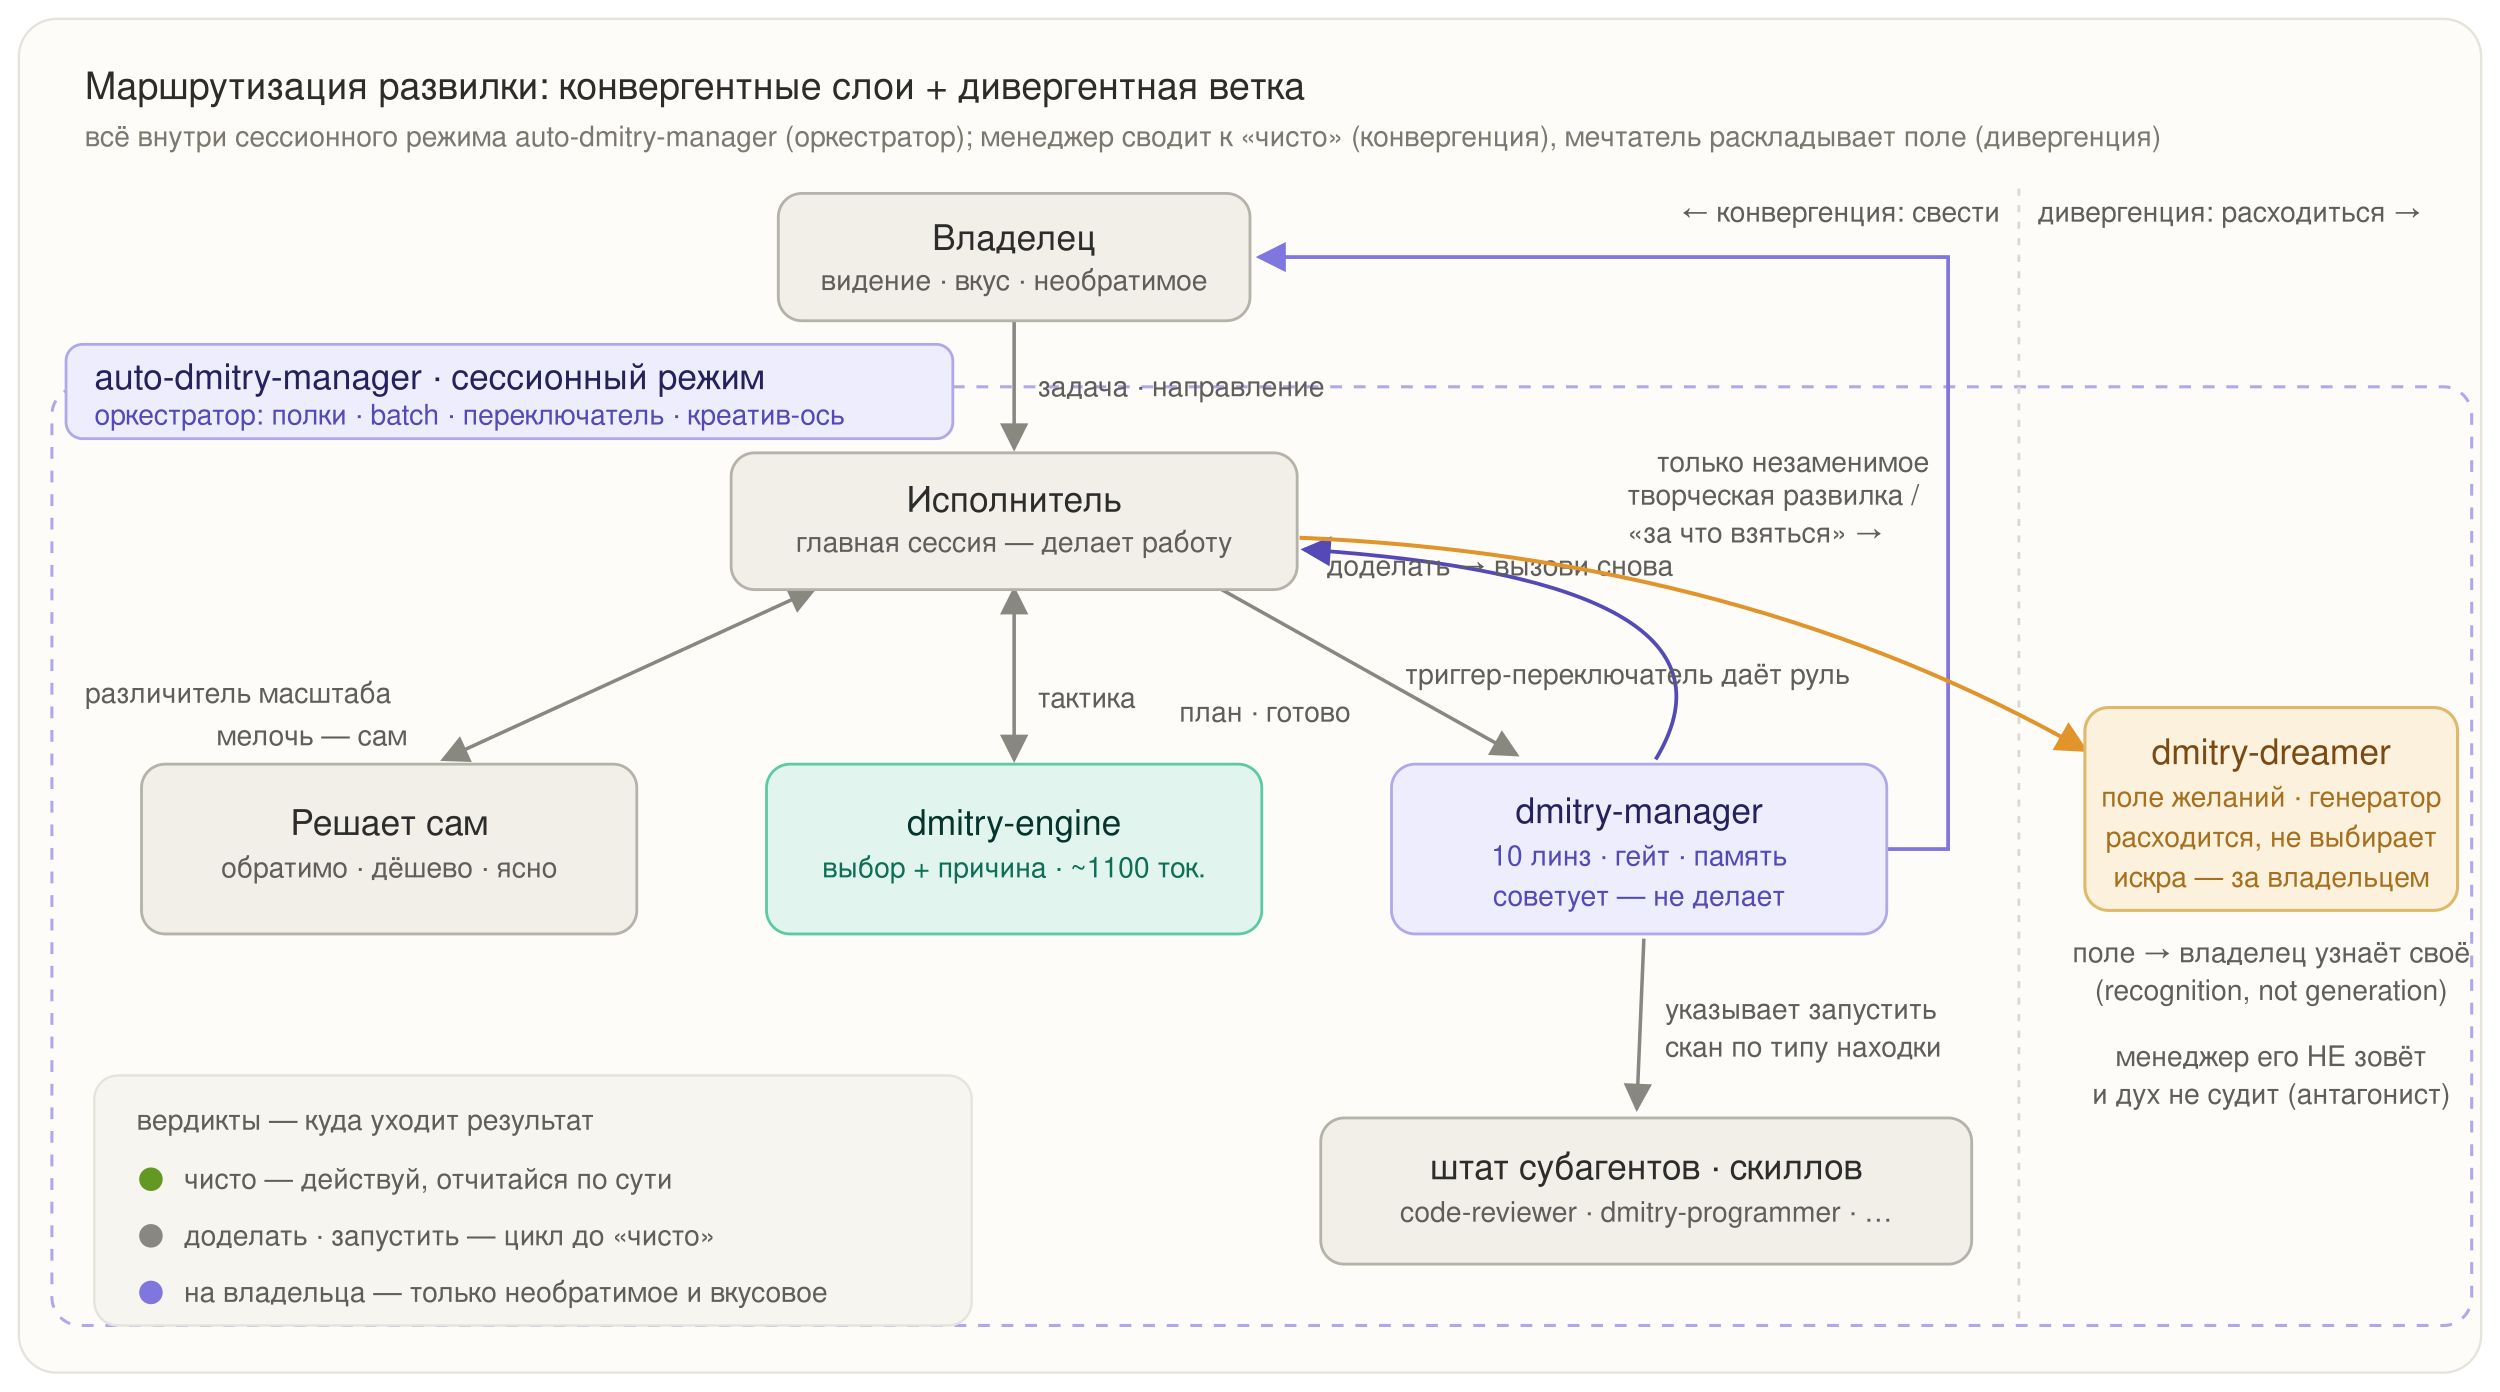
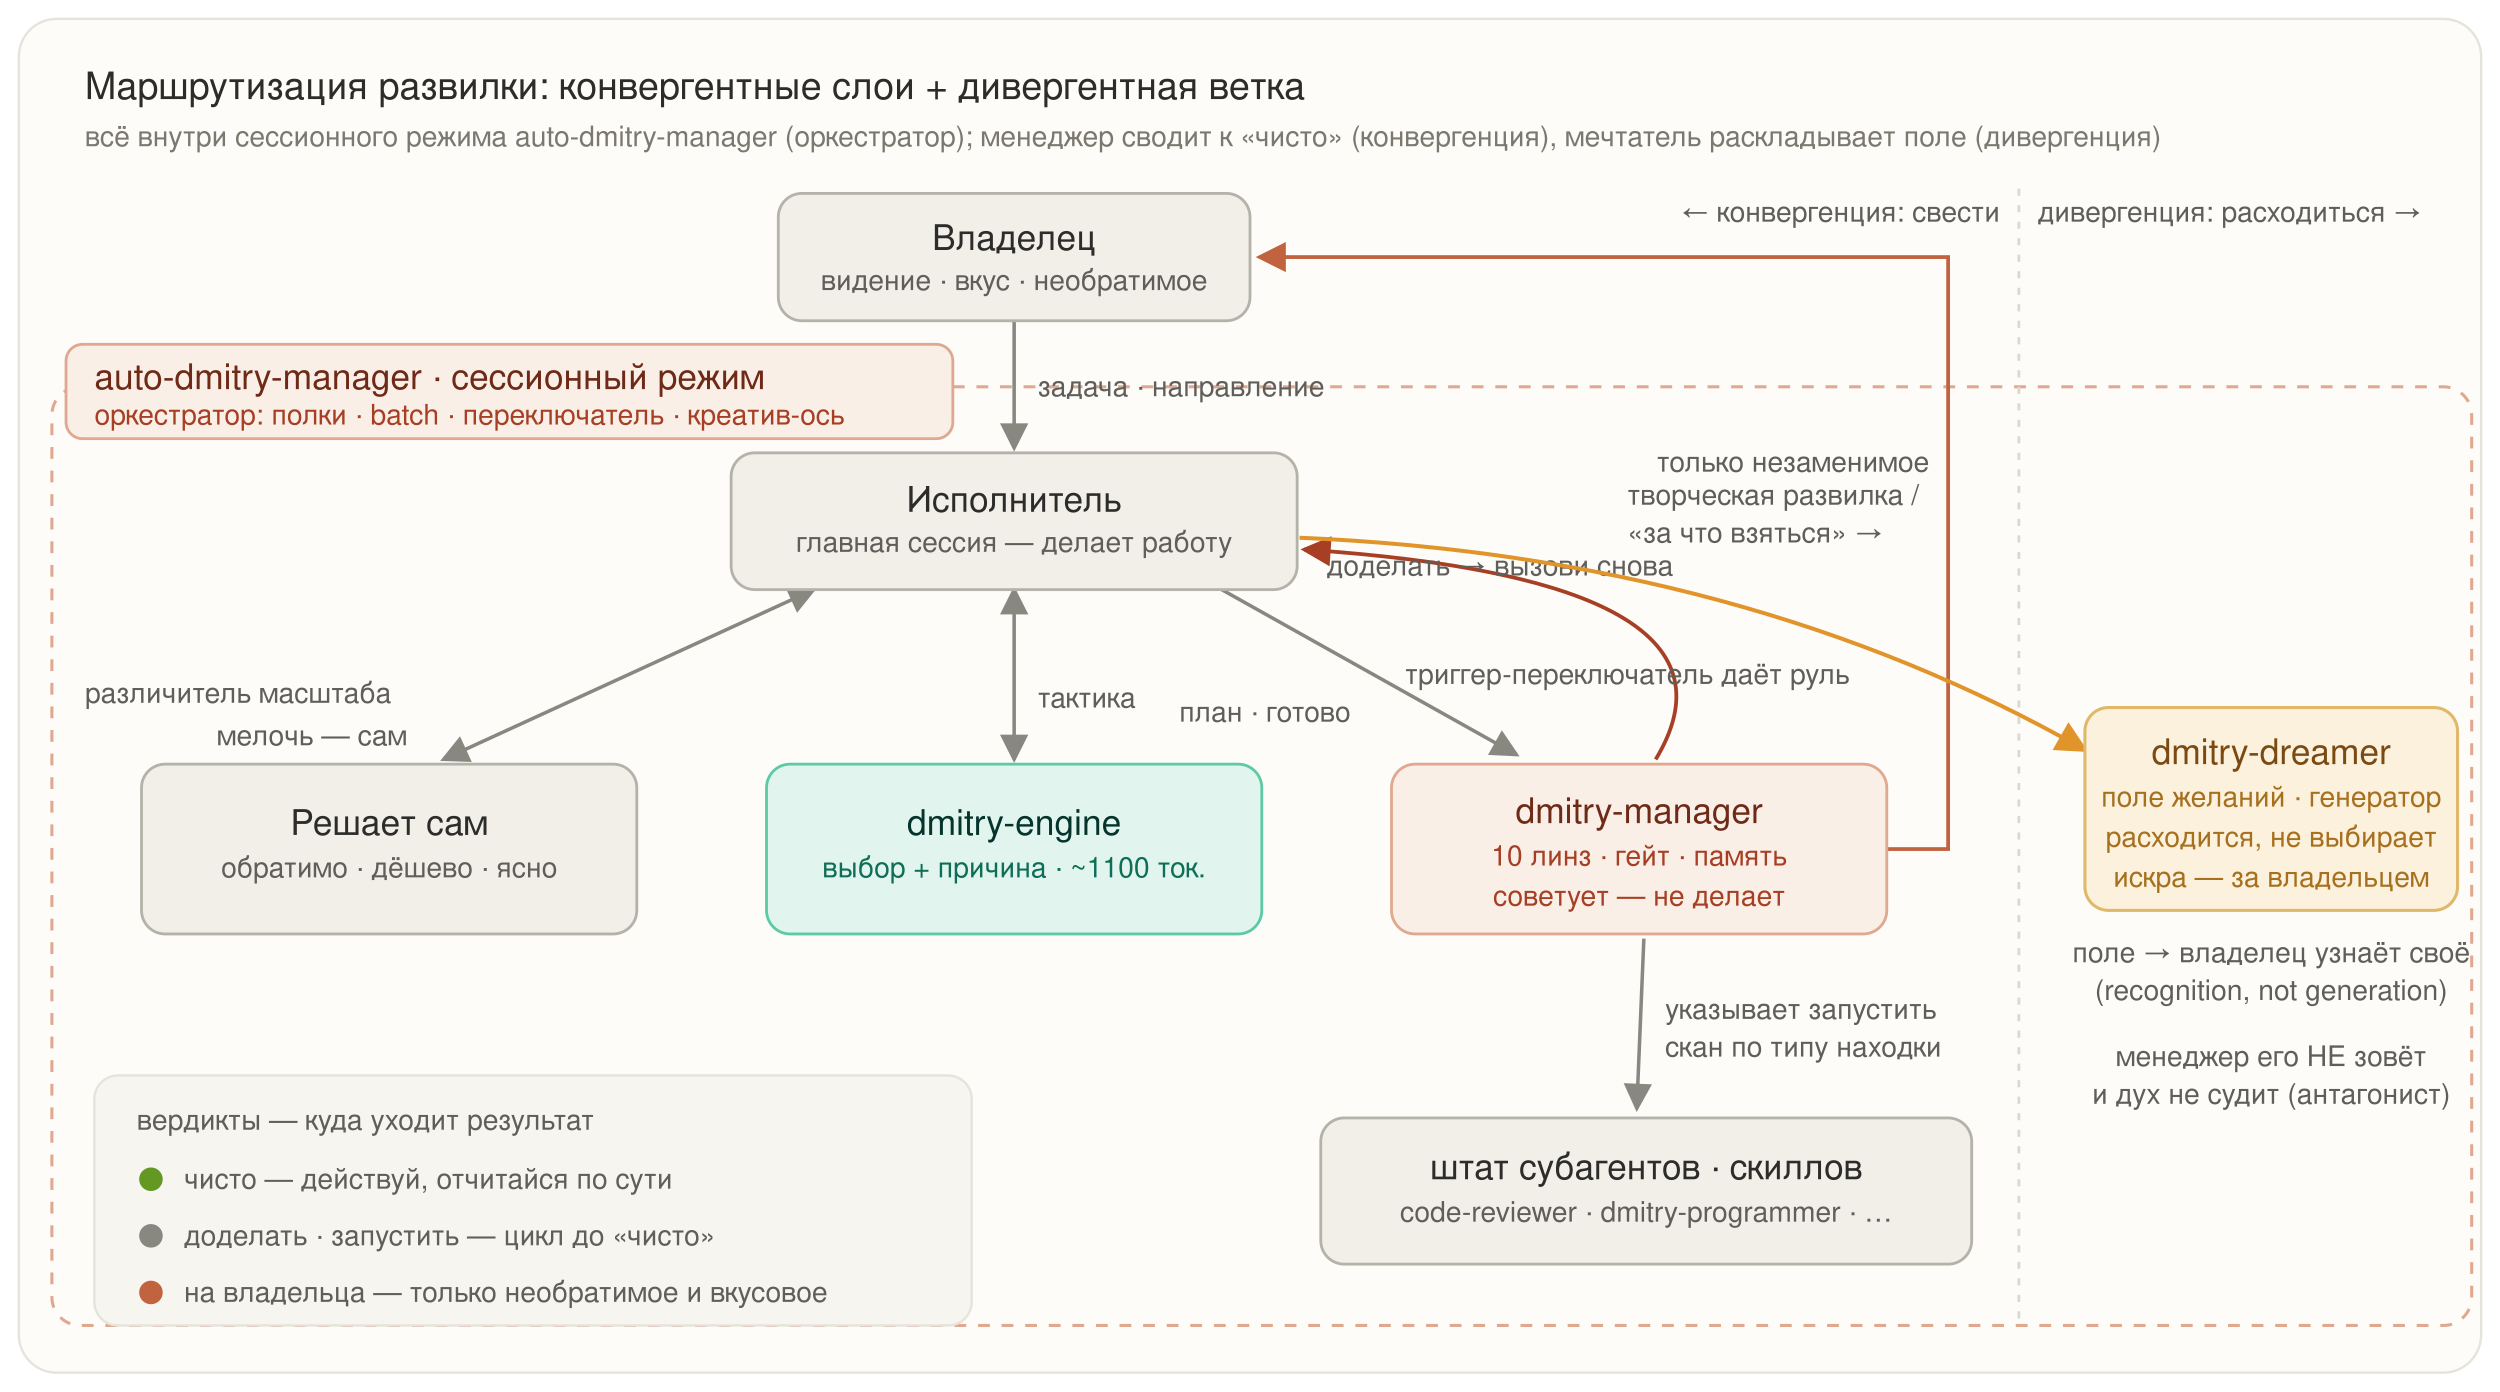
<svg xmlns="http://www.w3.org/2000/svg" width="100%" viewBox="0 0 1060 590" role="img" font-family="'Segoe UI',system-ui,-apple-system,Helvetica,Arial,sans-serif">
  <style>
.t{font-size:15px;font-weight:500;}
.ts{font-size:12px;font-weight:400;}
.lab{font-size:12px;font-weight:400;fill:#5F5E5A;}
.cap{font-size:16px;font-weight:500;fill:#2C2C2A;}
.subcap{font-size:12px;font-weight:400;fill:#7A786F;}
</style>
  <defs>
    <marker id="ah" markerWidth="9" markerHeight="9" refX="7" refY="4" orient="auto">
      <path d="M0,0 L8,4 L0,8 z" fill="#888780" />
    </marker>
    <marker id="ahs" markerWidth="9" markerHeight="9" refX="1" refY="4" orient="auto">
      <path d="M8,0 L0,4 L8,8 z" fill="#888780" />
    </marker>
    <marker id="ahp" markerWidth="9" markerHeight="9" refX="7" refY="4" orient="auto">
-       <path d="M0,0 L8,4 L0,8 z" fill="#7F77DD" />
+       <path d="M0,0 L8,4 L0,8 z" fill="#c2633f" />
    </marker>
    <marker id="ahv" markerWidth="9" markerHeight="9" refX="7" refY="4" orient="auto">
-       <path d="M0,0 L8,4 L0,8 z" fill="#534AB7" />
+       <path d="M0,0 L8,4 L0,8 z" fill="#a63f24" />
    </marker>
    <marker id="ahd" markerWidth="9" markerHeight="9" refX="7" refY="4" orient="auto">
      <path d="M0,0 L8,4 L0,8 z" fill="#E0942A" />
    </marker>
  </defs>
  <rect x="8" y="8" width="1044" height="574" rx="16" fill="#FDFCF9" stroke="#E5E3DB" stroke-width="1" />
-   <rect x="22" y="164" width="1026" height="398" rx="12" fill="none" stroke="#AFA9EC" stroke-width="1.3" stroke-dasharray="5 5" />
-   <rect x="28" y="146" width="376" height="40" rx="7" fill="#EEEDFE" stroke="#AFA9EC" stroke-width="1.2" />
-   <text class="t" x="40" y="165" fill="#26215C">auto-dmitry-manager · сессионный режим</text>
-   <text class="ts" x="40" y="180" fill="#534AB7">оркестратор: полки · batch · переключатель · креатив-ось</text>
+   <rect x="22" y="164" width="1026" height="398" rx="12" fill="none" stroke="#dfa88f" stroke-width="1.3" stroke-dasharray="5 5" />
+   <rect x="28" y="146" width="376" height="40" rx="7" fill="#faefe7" stroke="#dfa88f" stroke-width="1.2" />
+   <text class="t" x="40" y="165" fill="#6e2a17">auto-dmitry-manager · сессионный режим</text>
+   <text class="ts" x="40" y="180" fill="#a63f24">оркестратор: полки · batch · переключатель · креатив-ось</text>
  <text class="cap" x="36" y="42">Маршрутизация развилки: конвергентные слои + дивергентная ветка</text>
  <text class="subcap" x="36" y="62">всё внутри сессионного режима auto-dmitry-manager (оркестратор); менеджер сводит к «чисто» (конвергенция), мечтатель раскладывает поле (дивергенция)</text>
  <line x1="856" y1="80" x2="856" y2="560" stroke="#DAD8D0" stroke-width="1.2" stroke-dasharray="3 4" />
  <text class="lab" x="848" y="94" text-anchor="end" fill="#7A786F">← конвергенция: свести</text>
  <text class="lab" x="864" y="94" fill="#A6701F">дивергенция: расходиться →</text>
  <line x1="430" y1="136" x2="430" y2="190" stroke="#888780" stroke-width="1.5" marker-end="url(#ah)" />
  <text class="lab" x="440" y="168">задача · направление</text>
-   <polyline points="800,360 826,360 826,109 534,109" fill="none" stroke="#7F77DD" stroke-width="1.6" marker-end="url(#ahp)" />
-   <text class="lab" x="818" y="200" text-anchor="end" fill="#534AB7">только незаменимое</text>
+   <polyline points="800,360 826,360 826,109 534,109" fill="none" stroke="#c2633f" stroke-width="1.6" marker-end="url(#ahp)" />
+   <text class="lab" x="818" y="200" text-anchor="end" fill="#a63f24">только незаменимое</text>
  <line x1="345" y1="250" x2="188" y2="322" stroke="#888780" stroke-width="1.5" marker-start="url(#ahs)" marker-end="url(#ah)" />
  <line x1="430" y1="250" x2="430" y2="322" stroke="#888780" stroke-width="1.5" marker-start="url(#ahs)" marker-end="url(#ah)" />
  <line x1="518" y1="250" x2="643" y2="320" stroke="#888780" stroke-width="1.5" marker-end="url(#ah)" />
-   <path d="M702,322 Q748,246 553,233" fill="none" stroke="#534AB7" stroke-width="1.6" marker-end="url(#ahv)" />
+   <path d="M702,322 Q748,246 553,233" fill="none" stroke="#a63f24" stroke-width="1.6" marker-end="url(#ahv)" />
  <text class="lab" x="36" y="298">различитель масштаба</text>
  <text class="lab" x="92" y="316">мелочь — сам</text>
  <text class="lab" x="440" y="300">тактика</text>
  <text class="lab" x="500" y="306" fill="#5F5E5A">план · готово</text>
-   <text class="lab" x="636" y="244" text-anchor="middle" fill="#534AB7">доделать → вызови снова</text>
+   <text class="lab" x="636" y="244" text-anchor="middle" fill="#a63f24">доделать → вызови снова</text>
  <line x1="697" y1="398" x2="694" y2="470" stroke="#888780" stroke-width="1.5" marker-end="url(#ah)" />
  <text class="lab" x="706" y="432">указывает запустить</text>
  <text class="lab" x="706" y="448">скан по типу находки</text>
  <path d="M551,228 Q740,236 884,318" fill="none" stroke="#E0942A" stroke-width="1.7" marker-end="url(#ahd)" />
  <text class="lab" x="690" y="214" fill="#A6701F">творческая развилка /</text>
  <text class="lab" x="690" y="230" fill="#A6701F">«за что взяться» →</text>
  <text class="lab" x="690" y="290" text-anchor="middle" fill="#A6701F">триггер-переключатель даёт руль</text>
  <rect x="330" y="82" width="200" height="54" rx="10" fill="#F1EFE8" stroke="#B4B2A9" stroke-width="1.2" />
  <text class="t" x="430" y="106" text-anchor="middle" fill="#2C2C2A">Владелец</text>
  <text class="ts" x="430" y="123" text-anchor="middle" fill="#5F5E5A">видение · вкус · необратимое</text>
  <rect x="310" y="192" width="240" height="58" rx="10" fill="#F1EFE8" stroke="#B4B2A9" stroke-width="1.2" />
  <text class="t" x="430" y="217" text-anchor="middle" fill="#2C2C2A">Исполнитель</text>
  <text class="ts" x="430" y="234" text-anchor="middle" fill="#5F5E5A">главная сессия — делает работу</text>
  <rect x="60" y="324" width="210" height="72" rx="10" fill="#F1EFE8" stroke="#B4B2A9" stroke-width="1.2" />
  <text class="t" x="165" y="354" text-anchor="middle" fill="#2C2C2A">Решает сам</text>
  <text class="ts" x="165" y="372" text-anchor="middle" fill="#5F5E5A">обратимо · дёшево · ясно</text>
  <rect x="325" y="324" width="210" height="72" rx="10" fill="#E1F5EE" stroke="#5DCAA5" stroke-width="1.2" />
  <text class="t" x="430" y="354" text-anchor="middle" fill="#04342C">dmitry-engine</text>
  <text class="ts" x="430" y="372" text-anchor="middle" fill="#0F6E56">выбор + причина · ~1100 ток.</text>
-   <rect x="590" y="324" width="210" height="72" rx="10" fill="#EEEDFE" stroke="#AFA9EC" stroke-width="1.2" />
-   <text class="t" x="695" y="349" text-anchor="middle" fill="#26215C">dmitry-manager</text>
-   <text class="ts" x="695" y="367" text-anchor="middle" fill="#534AB7">10 линз · гейт · память</text>
-   <text class="ts" x="695" y="384" text-anchor="middle" fill="#534AB7">советует — не делает</text>
+   <rect x="590" y="324" width="210" height="72" rx="10" fill="#faefe7" stroke="#dfa88f" stroke-width="1.2" />
+   <text class="t" x="695" y="349" text-anchor="middle" fill="#6e2a17">dmitry-manager</text>
+   <text class="ts" x="695" y="367" text-anchor="middle" fill="#a63f24">10 линз · гейт · память</text>
+   <text class="ts" x="695" y="384" text-anchor="middle" fill="#a63f24">советует — не делает</text>
  <rect x="560" y="474" width="276" height="62" rx="10" fill="#F1EFE8" stroke="#B4B2A9" stroke-width="1.2" />
  <text class="t" x="698" y="500" text-anchor="middle" fill="#2C2C2A">штат субагентов · скиллов</text>
  <text class="ts" x="698" y="518" text-anchor="middle" fill="#5F5E5A">code-reviewer · dmitry-programmer · …</text>
  <rect x="884" y="300" width="158" height="86" rx="10" fill="#FBF1DC" stroke="#E0B86A" stroke-width="1.3" />
  <text class="t" x="963" y="324" text-anchor="middle" fill="#7A4A12">dmitry-dreamer</text>
  <text class="ts" x="963" y="342" text-anchor="middle" fill="#A6701F">поле желаний · генератор</text>
  <text class="ts" x="963" y="359" text-anchor="middle" fill="#A6701F">расходится, не выбирает</text>
  <text class="ts" x="963" y="376" text-anchor="middle" fill="#A6701F">искра — за владельцем</text>
  <text class="lab" x="963" y="408" text-anchor="middle" fill="#A6701F">поле → владелец узнаёт своё</text>
  <text class="lab" x="963" y="424" text-anchor="middle" fill="#A6701F">(recognition, not generation)</text>
  <text class="lab" x="963" y="452" text-anchor="middle" fill="#7A786F">менеджер его НЕ зовёт</text>
  <text class="lab" x="963" y="468" text-anchor="middle" fill="#7A786F">и дух не судит (антагонист)</text>
  <rect x="40" y="456" width="372" height="106" rx="10" fill="#F6F5EF" stroke="#E5E3DB" stroke-width="1" />
  <text class="lab" x="58" y="479" fill="#7A786F">вердикты — куда уходит результат</text>
  <circle cx="64" cy="500" r="5" fill="#639922" />
  <text class="ts" x="78" y="504" fill="#5F5E5A">чисто — действуй, отчитайся по сути</text>
  <circle cx="64" cy="524" r="5" fill="#888780" />
  <text class="ts" x="78" y="528" fill="#5F5E5A">доделать · запустить — цикл до «чисто»</text>
-   <circle cx="64" cy="548" r="5" fill="#7F77DD" />
+   <circle cx="64" cy="548" r="5" fill="#c2633f" />
  <text class="ts" x="78" y="552" fill="#5F5E5A">на владельца — только необратимое и вкусовое</text>
</svg>
